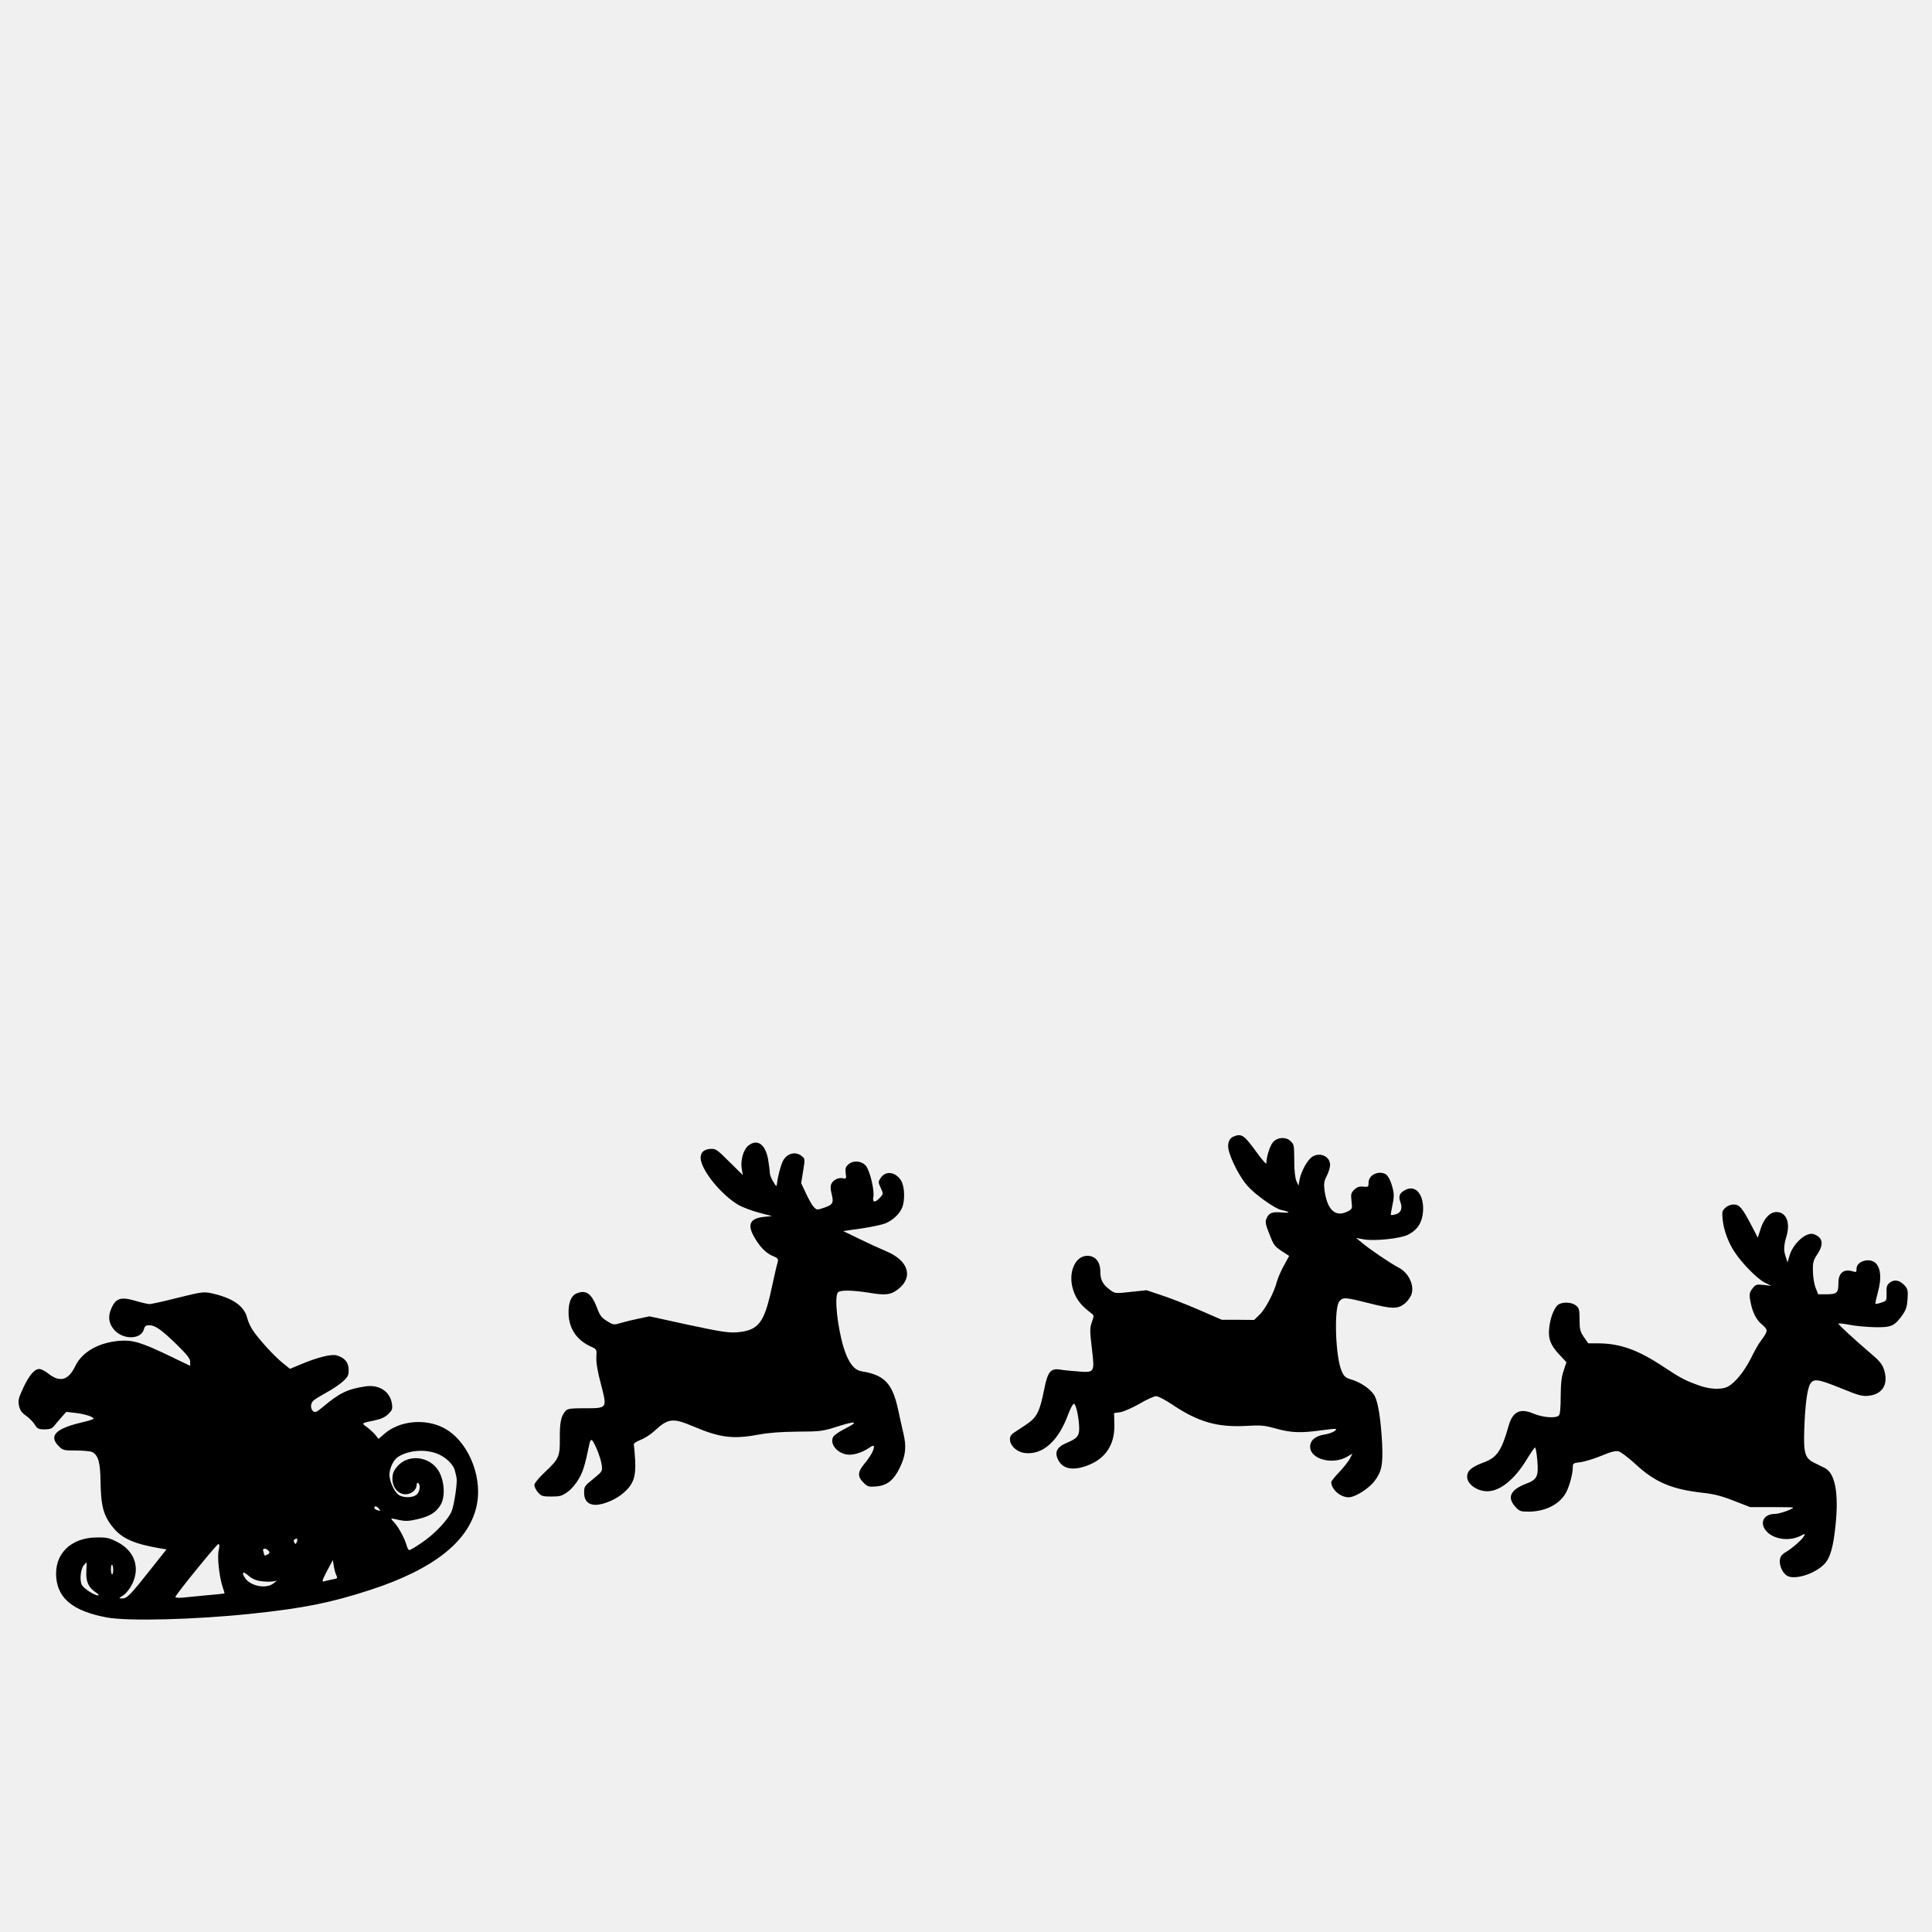
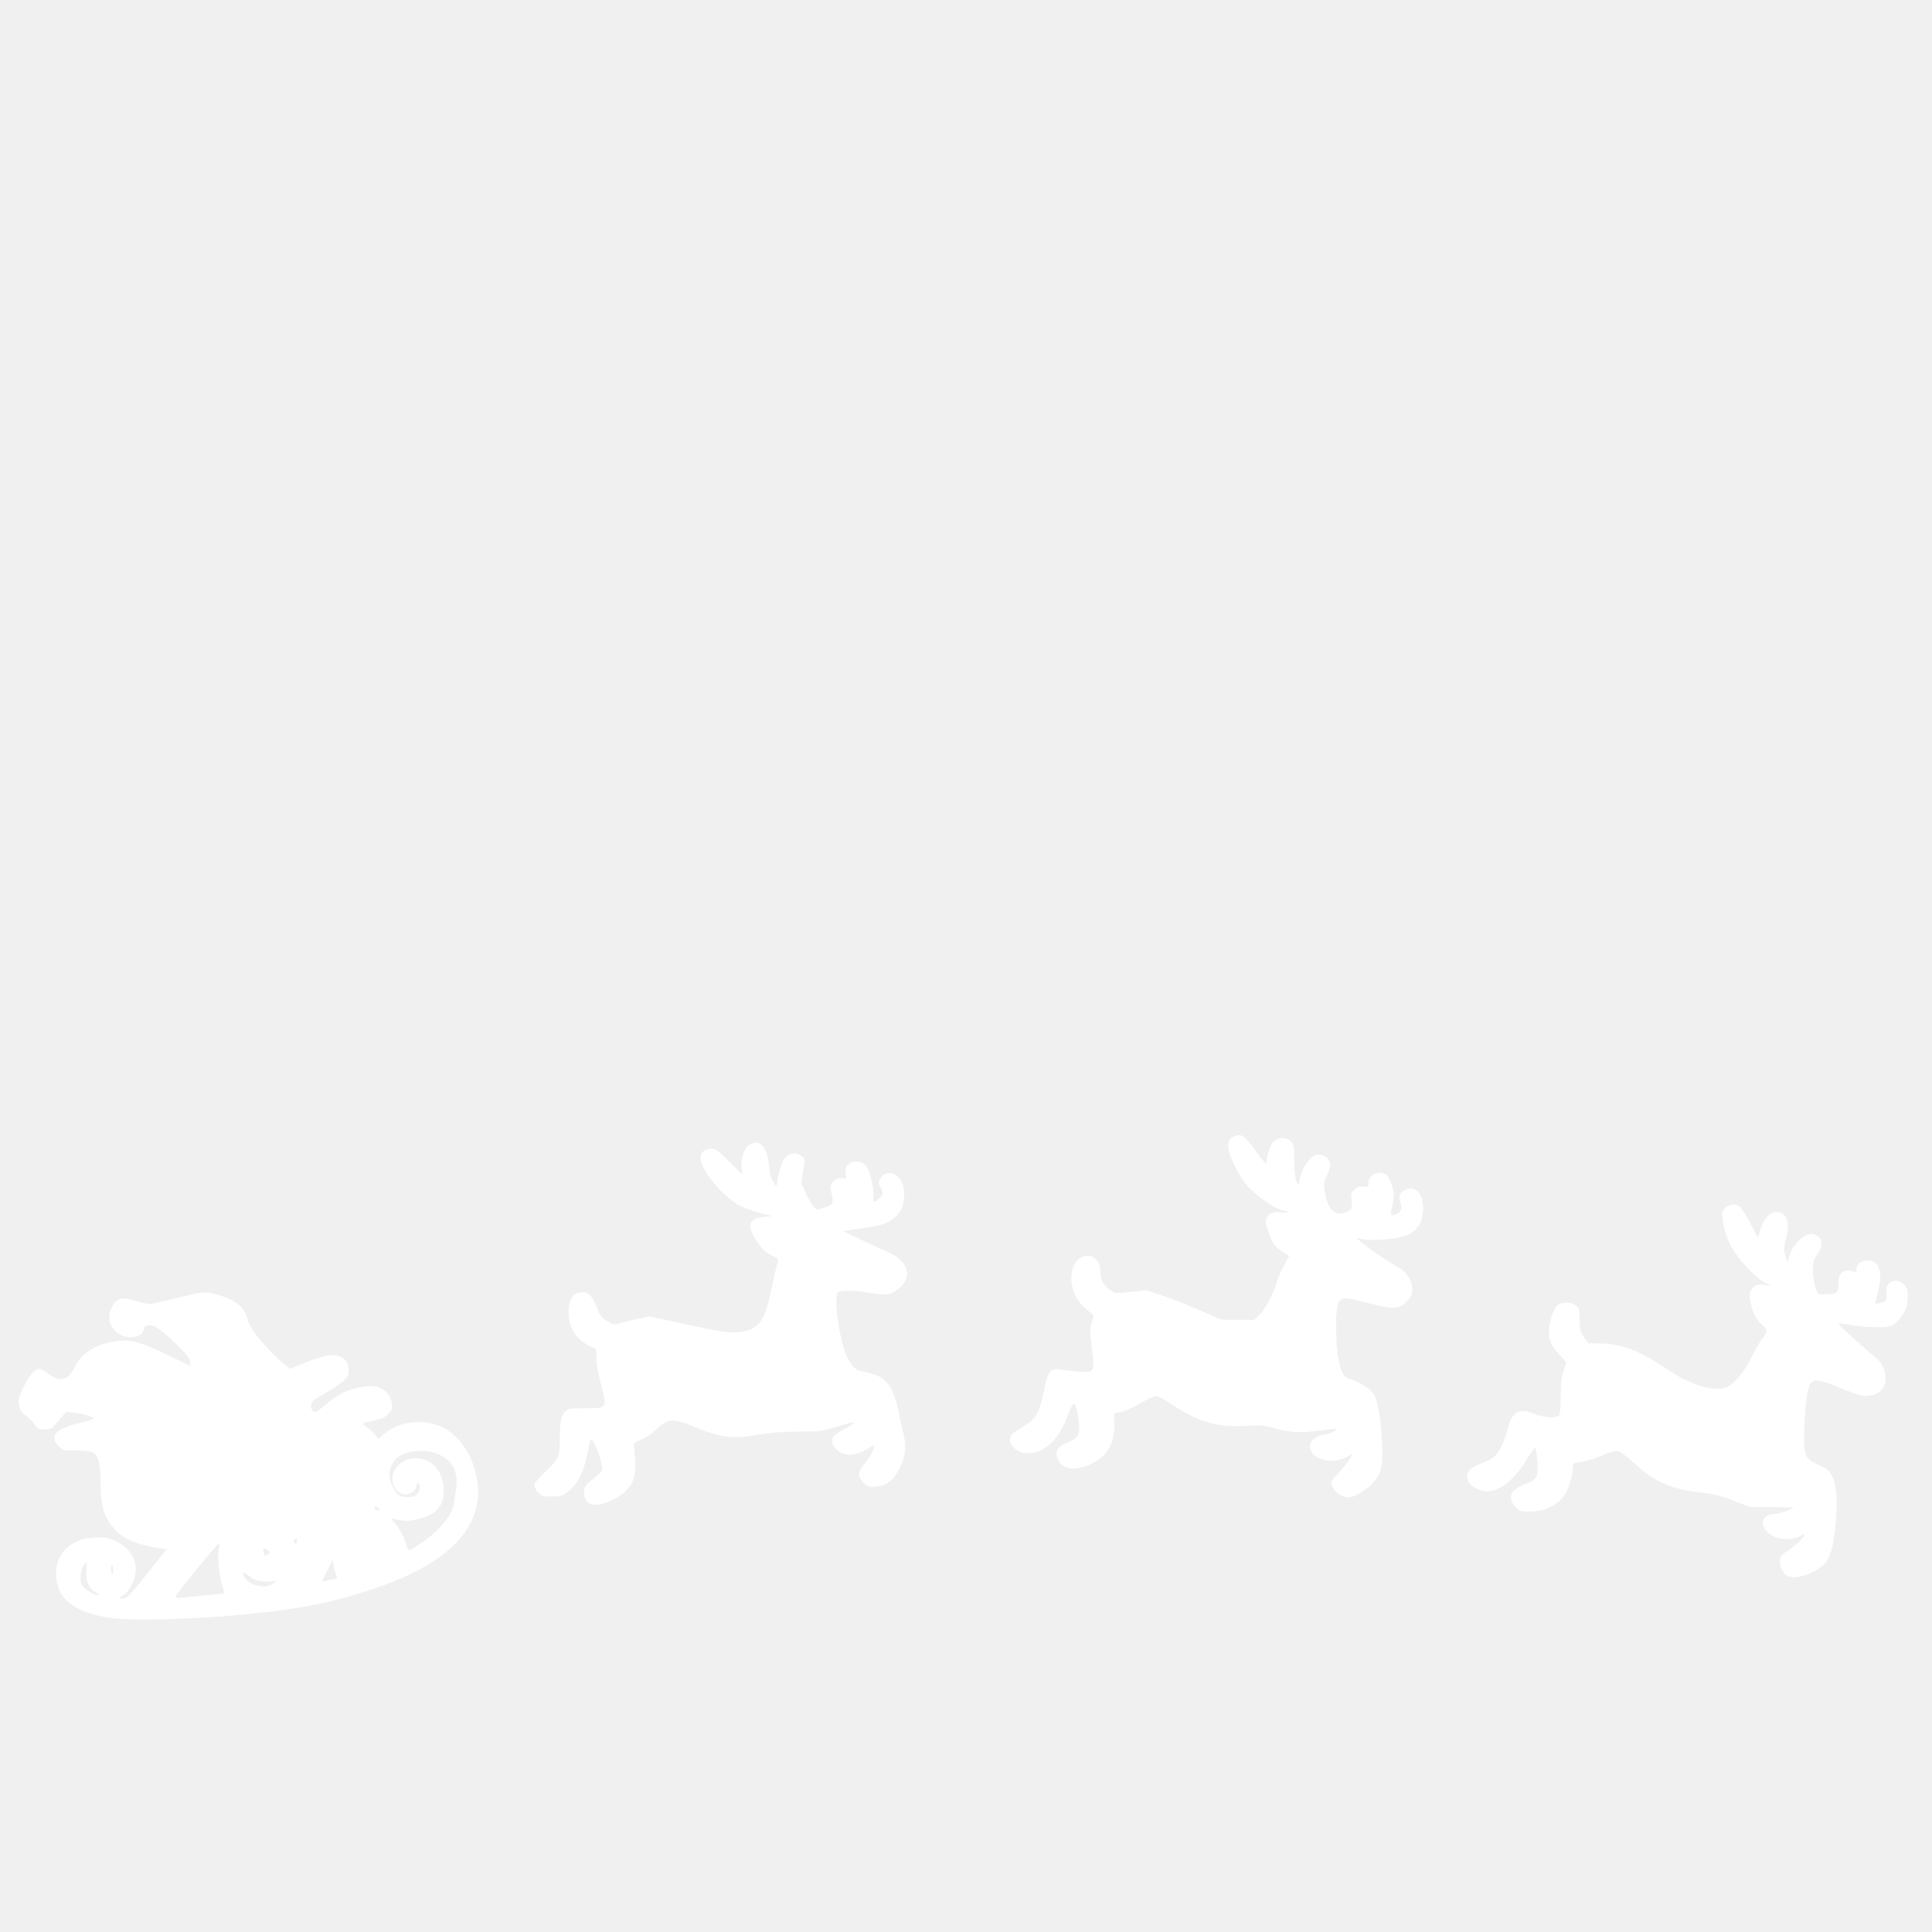
<svg xmlns="http://www.w3.org/2000/svg" version="1.0" width="1280pt" height="1280pt" viewBox="0 0 1280 1280" preserveAspectRatio="xMidYMid meet">
-   <g transform="translate(0,1280) scale(0.1,-0.1)" fill="#000000" stroke="none">
+   <g transform="translate(0,1280) scale(0.1,-0.1)" fill="#fff" stroke="none">
    <path d="M8172 5270 c-31 -13 -43 -50 -30 -97 19 -70 76 -177 123 -230 50 -57 181 -150 223 -159 62 -13 64 -22 5 -17 -68 6 -88 -3 -104 -45 -7 -17 -2 -41 18 -91 32 -82 36 -88 91 -124 l43 -28 -34 -62 c-19 -34 -40 -82 -47 -107 -19 -74 -76 -183 -115 -220 l-36 -35 -107 1 -107 0 -145 63 c-80 35 -192 79 -250 98 l-104 35 -103 -11 c-99 -11 -105 -11 -133 9 -53 38 -70 68 -70 125 0 65 -33 105 -86 105 -76 0 -124 -98 -100 -204 17 -73 52 -122 128 -178 16 -12 17 -16 2 -57 -14 -40 -14 -58 0 -175 19 -161 19 -161 -94 -152 -41 3 -93 8 -115 12 -65 10 -83 -12 -107 -131 -30 -151 -49 -187 -122 -235 -33 -22 -71 -47 -83 -55 -52 -36 -5 -119 73 -131 119 -17 225 76 290 253 15 40 32 73 39 73 14 0 35 -100 35 -167 0 -46 -16 -64 -75 -89 -73 -29 -91 -64 -64 -117 31 -60 97 -72 192 -37 121 45 183 138 180 271 l-2 77 42 6 c22 4 80 29 127 56 47 28 96 50 110 50 13 0 61 -25 107 -56 171 -115 297 -151 488 -141 98 6 120 4 200 -18 100 -28 165 -30 300 -11 50 7 92 11 95 9 10 -10 -33 -31 -75 -37 -61 -10 -95 -39 -95 -81 0 -83 150 -123 247 -65 l33 19 -16 -32 c-9 -17 -41 -58 -70 -89 -30 -31 -54 -61 -54 -67 0 -48 60 -101 115 -101 43 0 133 57 172 108 47 62 56 108 50 247 -9 164 -26 273 -50 318 -24 42 -91 89 -156 108 -37 11 -47 20 -62 55 -42 94 -52 422 -15 463 25 28 37 27 200 -14 149 -38 186 -38 231 -3 14 11 32 33 41 50 31 60 -8 153 -80 190 -48 24 -196 124 -246 167 l-35 29 50 -9 c70 -13 244 5 294 31 63 32 94 81 99 155 7 108 -47 176 -114 143 -41 -20 -51 -41 -36 -82 16 -43 3 -73 -34 -82 -14 -4 -27 -5 -29 -3 -2 2 3 31 10 64 10 43 12 71 4 103 -12 56 -34 98 -54 106 -52 20 -108 -12 -108 -60 0 -28 -2 -29 -34 -26 -26 3 -41 -2 -60 -19 -22 -22 -24 -29 -19 -76 6 -50 5 -53 -23 -68 -83 -43 -138 7 -156 141 -5 43 -3 59 16 95 12 24 22 57 21 74 -2 56 -70 84 -120 50 -31 -22 -71 -95 -81 -146 l-8 -44 -14 30 c-8 18 -14 67 -14 125 -1 119 -1 116 -25 140 -29 29 -85 27 -115 -6 -21 -23 -45 -98 -45 -141 0 -9 -27 21 -61 68 -87 120 -102 131 -157 109z" />
    <path d="M4958 5210 c-32 -25 -53 -97 -44 -152 l7 -43 -89 88 c-84 84 -91 88 -128 85 -54 -4 -74 -40 -55 -95 33 -91 146 -219 245 -277 25 -14 85 -37 133 -50 l88 -23 -53 -5 c-89 -9 -111 -47 -71 -123 37 -69 79 -114 124 -134 44 -19 44 -19 34 -56 -6 -20 -23 -96 -39 -170 -48 -222 -87 -270 -228 -282 -56 -4 -108 4 -323 50 l-256 56 -71 -15 c-39 -8 -92 -21 -119 -29 -47 -14 -49 -14 -92 13 -36 22 -47 37 -65 86 -37 98 -75 124 -140 95 -33 -16 -51 -62 -49 -131 2 -100 54 -177 147 -219 40 -18 40 -18 37 -70 -2 -36 8 -96 31 -182 41 -160 44 -157 -112 -157 -89 0 -110 -3 -123 -18 -30 -32 -39 -77 -38 -181 1 -123 -5 -136 -104 -229 -37 -35 -65 -70 -65 -81 0 -11 11 -33 24 -48 22 -25 30 -28 89 -28 57 0 71 4 108 31 26 19 56 55 76 90 28 51 39 89 69 232 2 12 8 22 13 22 13 0 60 -113 67 -162 6 -44 6 -45 -47 -89 -68 -55 -69 -56 -69 -101 0 -49 28 -78 75 -78 53 0 138 36 188 81 64 56 81 106 75 217 -3 48 -7 93 -9 100 -3 8 15 21 44 32 27 10 67 36 91 58 94 87 122 90 266 29 173 -73 259 -83 430 -51 65 12 146 18 255 19 154 1 164 2 273 37 121 38 134 29 30 -23 -31 -16 -62 -38 -68 -49 -23 -44 21 -103 87 -116 38 -8 101 10 147 41 28 19 36 21 36 9 0 -22 -24 -65 -64 -113 -44 -53 -46 -83 -6 -123 28 -28 35 -30 85 -26 72 6 115 40 156 123 39 81 46 139 24 230 -9 39 -25 109 -35 157 -38 174 -91 229 -243 253 -48 8 -86 57 -116 152 -43 139 -65 345 -39 371 16 16 94 15 207 -3 107 -18 142 -14 189 22 105 79 73 190 -74 252 -43 18 -126 56 -183 84 l-105 51 121 17 c66 10 137 25 159 34 49 20 92 61 110 102 21 49 18 142 -6 181 -36 59 -103 68 -136 17 -16 -24 -16 -28 1 -65 18 -40 18 -40 -5 -65 -33 -35 -51 -33 -44 4 9 44 -23 177 -50 208 -29 33 -84 37 -116 8 -18 -16 -21 -28 -17 -58 5 -35 3 -38 -15 -34 -28 8 -65 -8 -78 -33 -9 -16 -9 -34 0 -71 15 -60 8 -71 -55 -92 -41 -14 -44 -14 -63 6 -12 12 -35 53 -52 90 l-32 68 13 81 c13 80 13 81 -10 99 -41 34 -100 17 -125 -35 -15 -32 -33 -102 -38 -146 -3 -24 -4 -24 -25 11 -13 20 -23 47 -23 59 0 13 -5 53 -11 88 -18 102 -72 139 -131 92z" />
    <path d="M11431 4798 c-21 -19 -23 -27 -18 -78 8 -72 37 -152 80 -216 49 -75 153 -180 200 -202 l42 -21 -51 6 c-47 5 -52 3 -73 -23 -18 -23 -22 -37 -17 -69 13 -82 37 -134 78 -169 44 -38 43 -43 -7 -111 -13 -16 -42 -67 -64 -113 -45 -89 -106 -164 -154 -189 -43 -22 -124 -18 -199 11 -88 32 -117 48 -229 122 -169 112 -286 153 -430 154 l-66 0 -29 41 c-25 37 -29 51 -29 116 0 66 -3 77 -24 94 -26 21 -81 25 -113 8 -28 -15 -57 -86 -64 -156 -8 -73 8 -115 70 -181 l44 -47 -18 -55 c-15 -41 -19 -84 -20 -170 0 -77 -4 -120 -12 -128 -20 -20 -104 -14 -167 12 -91 39 -140 14 -167 -84 -45 -160 -77 -207 -162 -238 -83 -31 -112 -56 -112 -96 0 -49 66 -96 134 -96 83 0 179 77 258 206 28 46 54 84 58 84 4 0 11 -37 15 -83 9 -109 0 -129 -74 -157 -104 -40 -128 -90 -72 -152 27 -30 34 -33 88 -33 112 0 209 50 250 129 21 40 43 123 43 162 0 30 2 31 53 37 28 4 90 23 136 42 61 26 93 34 113 30 16 -4 65 -41 111 -83 131 -122 242 -169 447 -192 74 -8 126 -21 207 -53 l108 -42 143 0 c78 0 142 -1 142 -3 0 -10 -91 -42 -120 -42 -79 0 -107 -65 -52 -120 52 -51 151 -62 224 -24 28 15 29 14 19 -4 -12 -23 -77 -80 -123 -107 -24 -15 -34 -28 -36 -52 -4 -38 20 -88 50 -104 51 -27 179 13 242 76 41 40 62 113 77 261 22 212 -3 344 -71 378 -14 7 -43 21 -65 32 -68 32 -77 64 -71 234 6 157 20 260 39 291 23 37 51 33 198 -26 127 -52 146 -57 192 -52 89 11 128 75 101 166 -11 38 -26 59 -76 102 -114 97 -228 202 -228 209 0 4 33 1 73 -7 39 -8 115 -15 169 -16 110 -2 129 7 183 82 23 33 30 55 33 104 4 56 1 67 -19 90 -33 36 -69 43 -99 19 -19 -16 -23 -27 -21 -70 1 -49 1 -51 -35 -62 -19 -7 -37 -10 -39 -8 -2 1 6 37 17 79 24 88 19 153 -13 188 -39 42 -129 17 -129 -35 0 -22 -3 -24 -22 -18 -61 20 -98 -8 -98 -75 0 -67 -9 -75 -77 -76 l-57 0 -18 45 c-9 25 -17 73 -17 110 -1 56 3 71 29 110 45 67 37 112 -23 133 -49 18 -137 -60 -161 -142 l-13 -45 -11 34 c-16 44 -15 76 4 140 27 91 -2 160 -67 160 -43 0 -83 -43 -105 -113 l-18 -57 -40 77 c-63 121 -82 143 -120 143 -19 0 -42 -9 -55 -22z" />
    <path d="M1170 4200 c-85 -22 -165 -39 -178 -40 -12 0 -56 10 -96 22 -95 28 -129 17 -158 -50 -23 -51 -19 -96 14 -137 57 -73 184 -73 202 0 5 19 13 25 34 25 40 0 81 -29 182 -127 69 -68 90 -94 90 -115 l0 -27 -133 64 c-192 92 -246 108 -332 102 -141 -11 -251 -73 -297 -169 -45 -94 -102 -109 -180 -47 -20 16 -46 29 -58 29 -32 0 -68 -43 -107 -127 -31 -67 -34 -81 -27 -117 7 -30 18 -46 47 -66 20 -14 46 -40 57 -58 18 -28 25 -32 65 -32 34 0 49 5 63 22 9 11 31 38 49 58 l32 36 61 -7 c62 -7 120 -26 120 -38 0 -4 -35 -15 -78 -25 -173 -40 -221 -89 -153 -157 28 -28 34 -29 116 -29 47 0 95 -5 106 -10 40 -22 53 -68 55 -190 2 -172 20 -236 89 -317 58 -68 137 -102 304 -131 l44 -7 -103 -130 c-136 -172 -158 -195 -189 -195 -26 0 -26 1 6 21 19 12 43 43 59 75 54 111 15 220 -101 279 -51 26 -69 30 -134 29 -174 -1 -284 -112 -268 -270 14 -139 117 -219 334 -260 141 -26 582 -15 962 25 340 36 522 72 783 157 430 140 666 331 709 574 34 195 -69 424 -226 502 -124 62 -291 44 -389 -42 l-38 -33 -21 26 c-12 15 -37 38 -56 52 -38 27 -39 26 53 45 42 9 68 21 89 42 26 26 29 33 23 71 -13 79 -85 125 -174 112 -120 -18 -172 -43 -286 -139 -38 -32 -49 -36 -61 -26 -20 17 -19 54 3 72 9 8 48 32 86 53 38 20 86 53 107 72 34 30 39 41 39 77 0 49 -26 81 -79 96 -36 10 -123 -11 -238 -59 l-72 -30 -48 39 c-53 42 -156 154 -197 215 -15 21 -32 58 -38 82 -18 75 -86 126 -205 157 -80 21 -82 21 -263 -24z m1724 -1030 c60 -23 112 -73 121 -118 4 -15 8 -35 10 -44 6 -31 -15 -171 -31 -216 -21 -57 -115 -157 -203 -215 -38 -26 -74 -47 -79 -47 -5 0 -13 12 -17 28 -11 43 -54 125 -83 155 -29 31 -30 31 36 16 39 -8 64 -7 118 6 83 19 125 46 155 98 30 54 23 156 -14 220 -60 101 -205 117 -277 29 -23 -28 -30 -47 -30 -79 0 -57 38 -103 86 -103 39 0 74 29 74 61 0 11 5 17 10 14 19 -12 11 -63 -12 -79 -29 -21 -87 -20 -117 0 -29 21 -60 89 -61 132 0 43 26 99 56 119 68 44 175 54 258 23z m-384 -365 c14 -16 10 -18 -14 -9 -9 3 -16 10 -16 15 0 14 16 11 30 -6z m-544 -222 c-6 -15 -9 -15 -16 -3 -6 9 -5 17 3 22 16 10 21 2 13 -19z m-517 -54 c-11 -46 4 -177 26 -243 8 -22 13 -41 12 -43 -2 -1 -54 -7 -117 -12 -63 -6 -137 -13 -163 -16 -27 -2 -47 0 -45 5 7 22 274 349 284 350 9 0 9 -12 3 -41z m330 -3 c10 -12 8 -17 -8 -26 -12 -6 -21 -7 -21 -1 0 5 -3 16 -6 25 -8 20 19 21 35 2z m450 -164 c9 -18 6 -21 -27 -26 -20 -4 -45 -10 -56 -13 -15 -4 -11 8 20 68 l39 73 7 -42 c4 -22 11 -50 17 -60z m-1657 28 c-4 -68 14 -108 64 -141 16 -10 22 -19 14 -19 -26 0 -94 45 -108 70 -16 31 -8 107 15 132 9 10 17 18 17 18 1 0 -1 -27 -2 -60z m178 9 c0 -16 -3 -29 -7 -29 -5 0 -8 15 -8 34 0 19 3 32 8 29 4 -2 7 -17 7 -34z m975 -74 c25 -4 59 -5 77 -3 l32 5 -23 -18 c-46 -37 -149 -18 -185 33 -29 41 -18 52 19 20 22 -20 50 -33 80 -37z" />
  </g>
</svg>
